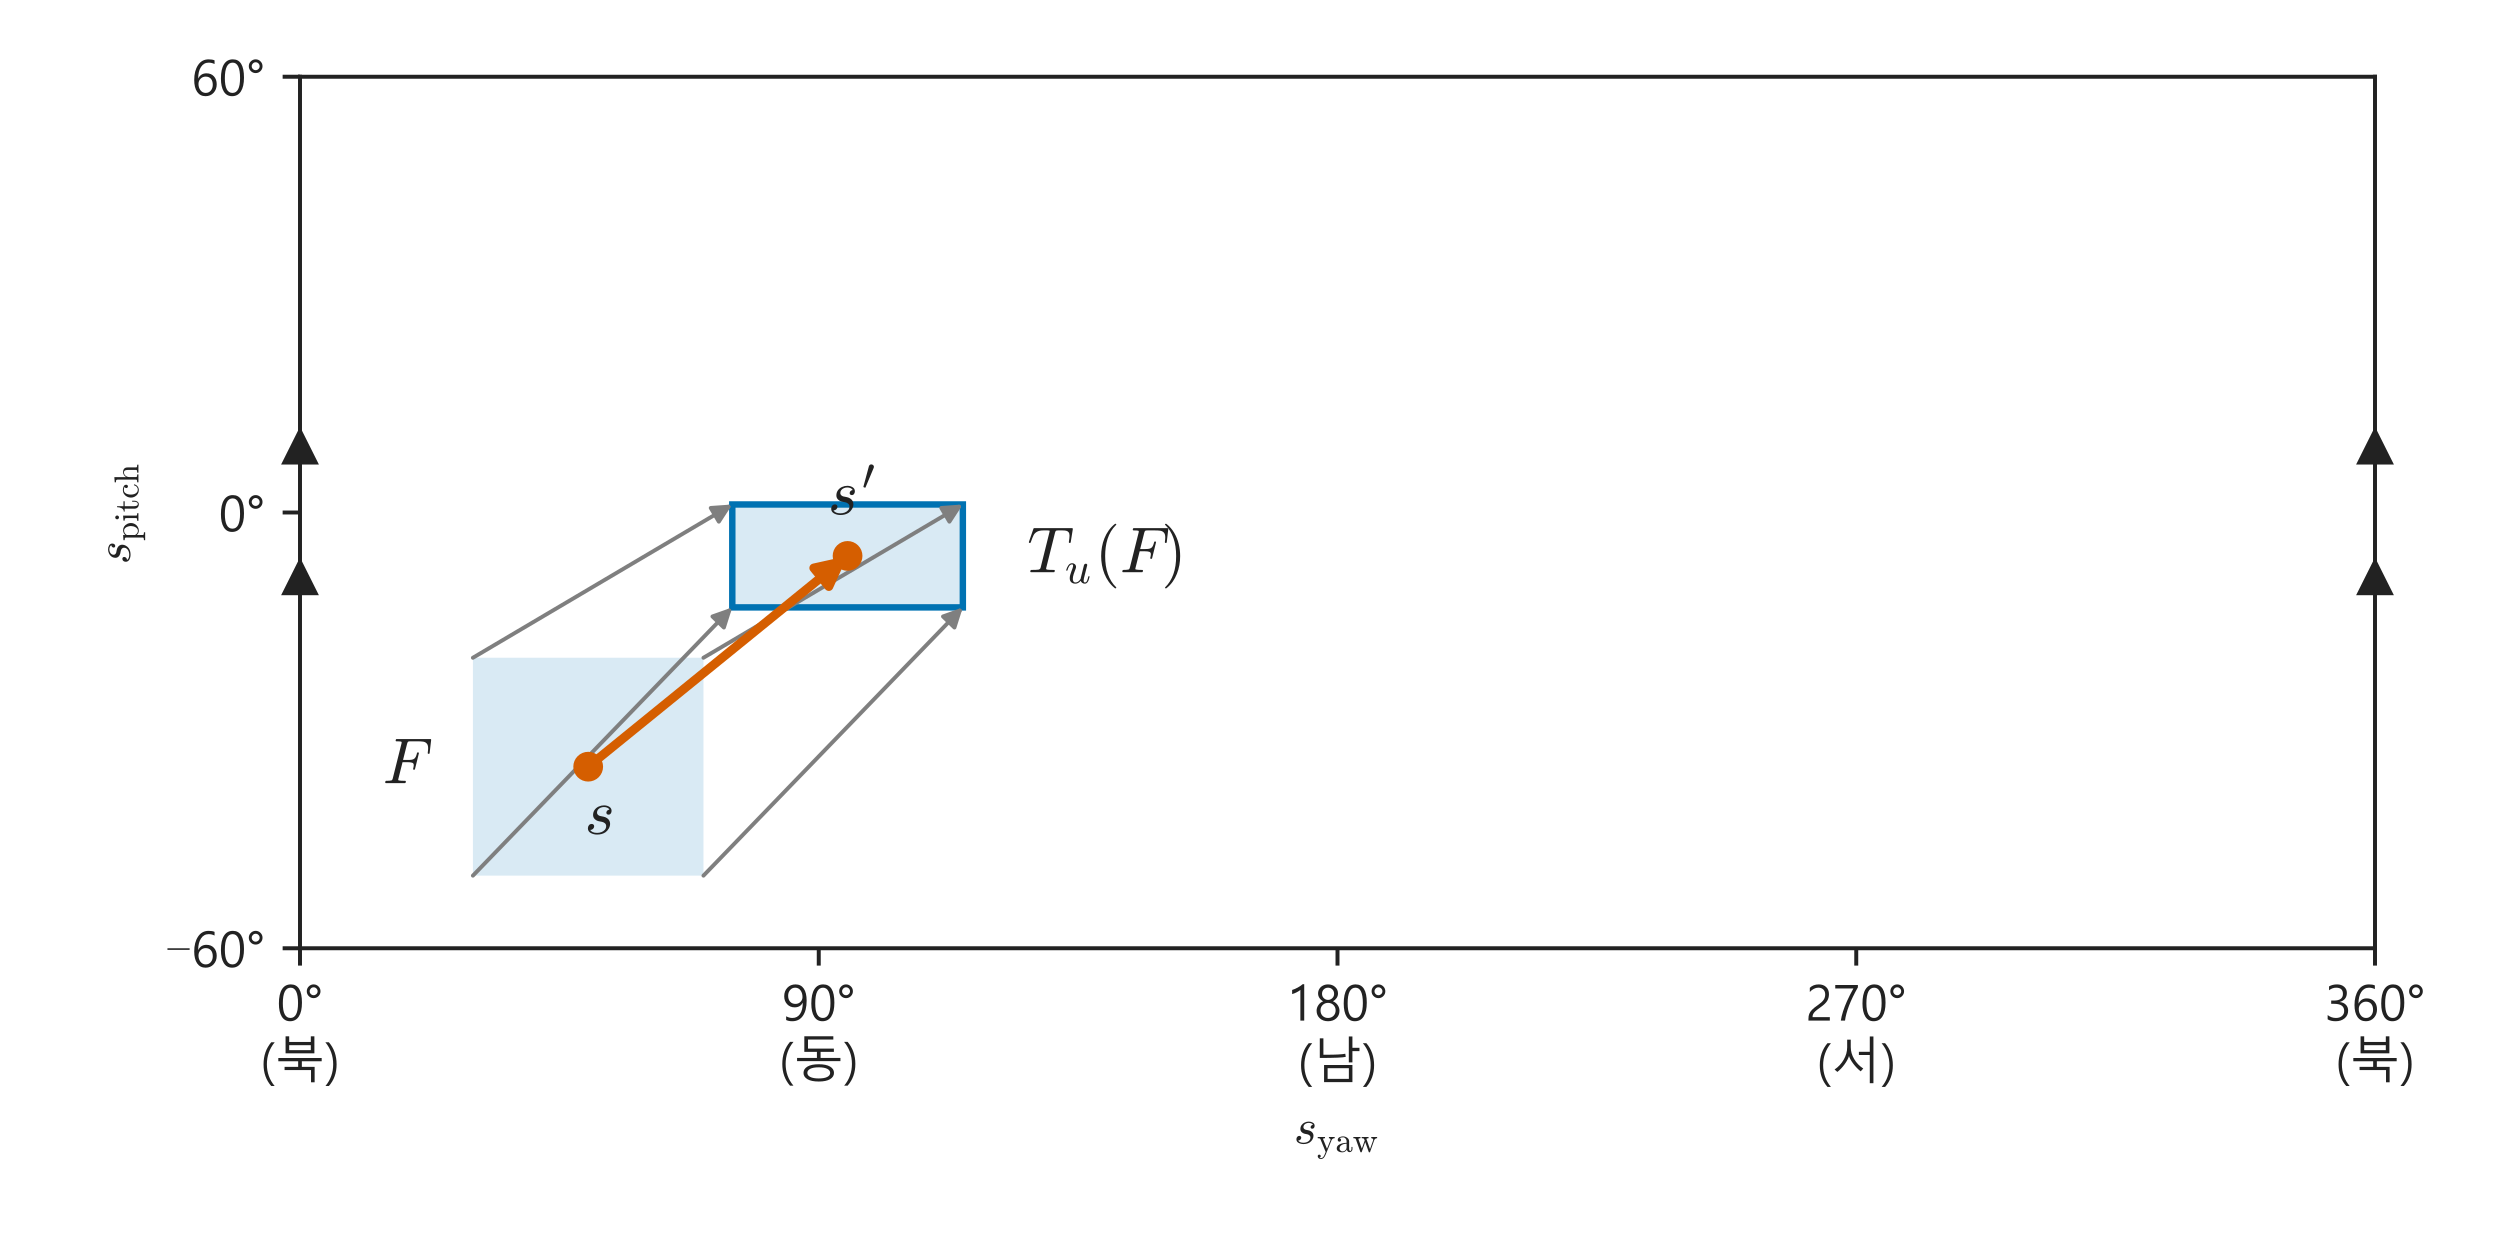
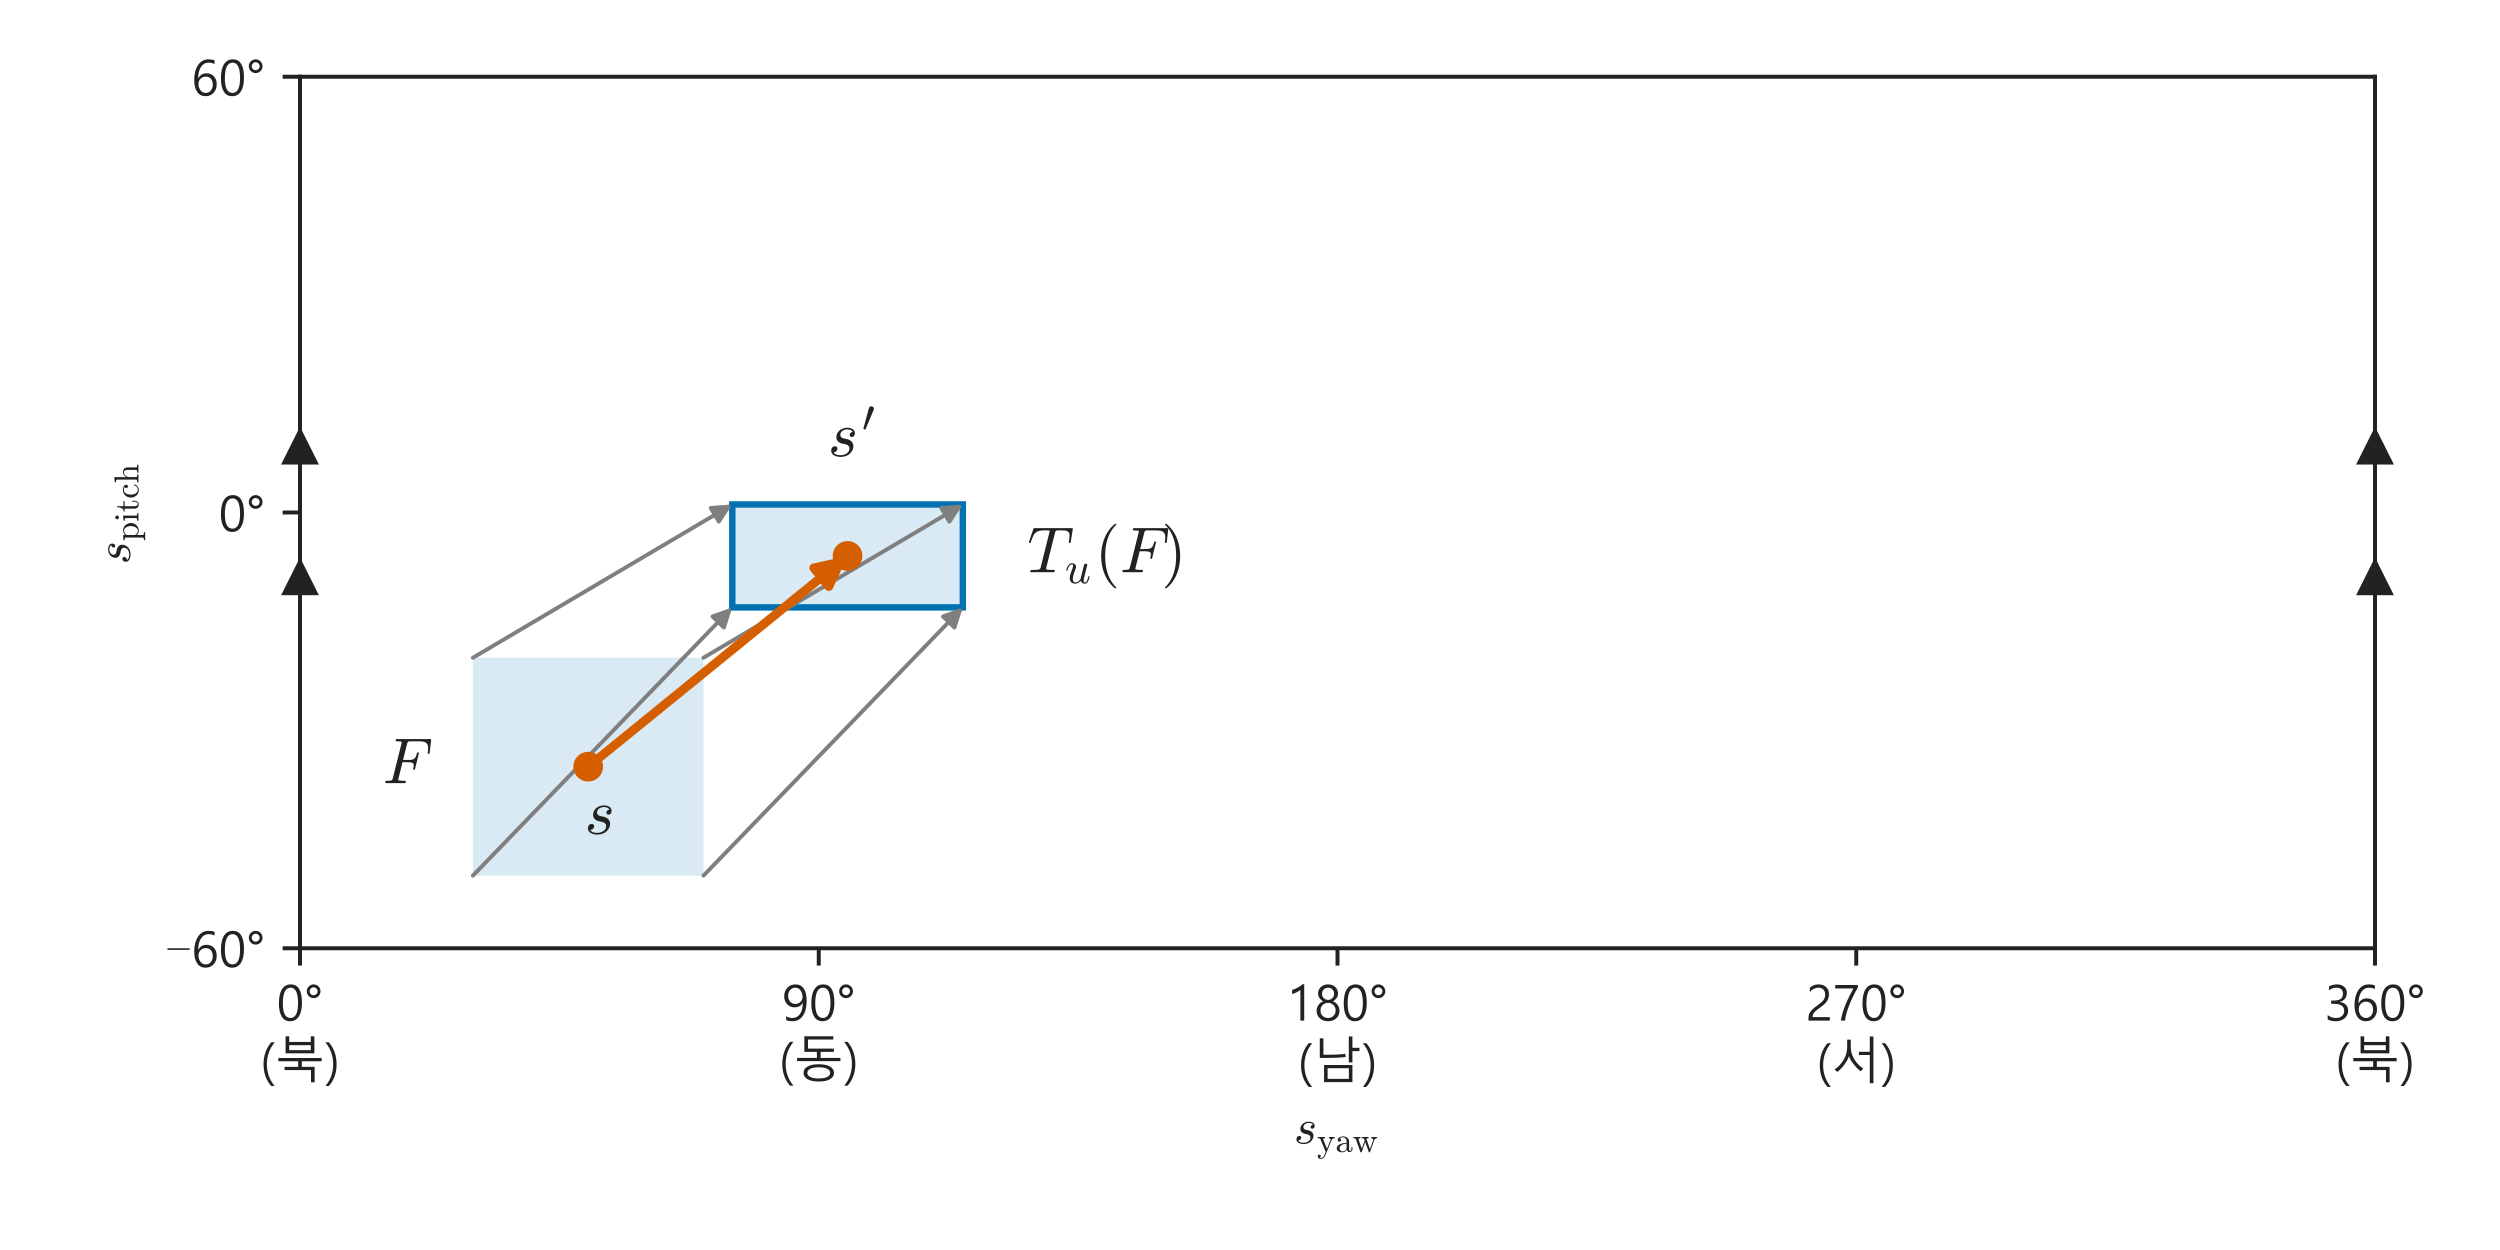
<svg xmlns="http://www.w3.org/2000/svg" xmlns:xlink="http://www.w3.org/1999/xlink" width="504pt" height="252pt" viewBox="0 0 504 252" version="1.1">
  <defs>
    <style type="text/css">*{stroke-linejoin: round; stroke-linecap: butt}</style>
  </defs>
  <g id="figure_1">
    <g id="patch_1">
      <path d="M 0 252  L 504 252  L 504 0  L 0 0  z " style="fill: #ffffff" />
    </g>
    <g id="axes_1">
      <g id="patch_2">
        <path d="M 60.48 191.167  L 478.8 191.167  L 478.8 15.473  L 60.48 15.473  z " style="fill: #ffffff" />
      </g>
      <g id="patch_3">
-         <path d="M 95.34 176.526  L 141.82 176.526  L 141.82 132.602  L 95.34 132.602  z " clip-path="url(#pfe63aaa82a)" style="fill: #0072b2; opacity: 0.15" />
+         <path d="M 95.34 176.526  L 141.82 176.526  L 141.82 132.602  L 95.34 132.602  z " clip-path="url(#p42d59c4be5)" style="fill: #0072b2; opacity: 0.15" />
      </g>
      <g id="patch_4">
-         <path d="M 147.63 122.45  L 194.11 122.45  L 194.11 101.702  L 147.63 101.702  z " clip-path="url(#pfe63aaa82a)" style="fill: #0072b2; opacity: 0.15" />
+         <path d="M 147.63 122.45  L 194.11 122.45  L 194.11 101.702  L 147.63 101.702  z " clip-path="url(#p42d59c4be5)" style="fill: #0072b2; opacity: 0.15" />
      </g>
      <g id="patch_5">
-         <path d="M 147.63 122.45  L 194.11 122.45  L 194.11 101.702  L 147.63 101.702  L 147.63 122.45  z " clip-path="url(#pfe63aaa82a)" style="fill: none; stroke: #0072b2; stroke-width: 1.3; stroke-linejoin: miter" />
+         <path d="M 147.63 122.45  L 194.11 122.45  L 194.11 101.702  L 147.63 101.702  L 147.63 122.45  z " clip-path="url(#p42d59c4be5)" style="fill: none; stroke: #0072b2; stroke-width: 1.3; stroke-linejoin: miter" />
      </g>
      <g id="matplotlib.axis_1">
        <g id="xtick_1">
          <g id="line2d_1">
            <defs>
-               <path id="ma18c508f25" d="M 0 0  L 0 3.5  " style="stroke: #222222; stroke-width: 0.8" />
+               <path id="md3320f91fa" d="M 0 0  L 0 3.5  " style="stroke: #222222; stroke-width: 0.8" />
            </defs>
            <g>
-               <use xlink:href="#ma18c508f25" x="60.48" y="191.167" style="fill: #222222; stroke: #222222; stroke-width: 0.8" />
+               <use xlink:href="#md3320f91fa" x="60.48" y="191.167" style="fill: #222222; stroke: #222222; stroke-width: 0.8" />
            </g>
          </g>
          <g id="text_1">
            <g style="fill: #222222" transform="translate(55.7925 205.7594) scale(0.1 -0.1)">
              <defs>
                <path id="MalgunGothic-30" d="M 278 2206  Q 278 3425 675 4050  Q 1072 4675 1819 4675  Q 3253 4675 3253 2319  Q 3253 1156 2854 539  Q 2456 -78 1716 -78  Q 1016 -78 647 520  Q 278 1119 278 2206  z M 784 2231  Q 784 344 1769 344  Q 2747 344 2747 2259  Q 2747 4250 1794 4250  Q 784 4250 784 2231  z " transform="scale(0.015625)" />
                <path id="MalgunGothic-b0" d="M 1234 4675  Q 1597 4675 1858 4415  Q 2119 4156 2119 3788  Q 2119 3422 1859 3162  Q 1600 2903 1234 2903  Q 872 2903 611 3161  Q 350 3419 350 3788  Q 350 4156 611 4415  Q 872 4675 1234 4675  z M 1234 3278  Q 1441 3278 1594 3428  Q 1747 3578 1747 3788  Q 1747 3997 1595 4148  Q 1444 4300 1234 4300  Q 1025 4300 875 4147  Q 725 3994 725 3788  Q 725 3578 875 3428  Q 1025 3278 1234 3278  z " transform="scale(0.015625)" />
              </defs>
              <use xlink:href="#MalgunGothic-30" />
              <use xlink:href="#MalgunGothic-b0" transform="translate(55.07812 0)" />
            </g>
            <g style="fill: #222222" transform="translate(52.43312 217.3109) scale(0.1 -0.1)">
              <defs>
                <path id="MalgunGothic-28" d="M 1438 -1044  Q 447 88 447 1753  Q 447 3431 1438 4600  L 1888 4600  Q 878 3372 878 1759  Q 878 153 1881 -1044  L 1438 -1044  z " transform="scale(0.015625)" />
                <path id="MalgunGothic-bd81" d="M 1338 3175  L 1338 5369  L 1806 5369  L 1806 4641  L 4594 4641  L 4594 5369  L 5056 5369  L 5056 3175  L 1338 3175  z M 4594 4225  L 1806 4225  L 1806 3584  L 4594 3584  L 4594 4225  z M 4622 -563  L 4622 1013  L 1209 1013  L 1209 1428  L 2963 1428  L 2963 2150  L 403 2150  L 403 2572  L 5997 2572  L 5997 2150  L 3438 2150  L 3438 1428  L 5088 1428  L 5088 -563  L 4622 -563  z " transform="scale(0.015625)" />
                <path id="MalgunGothic-29" d="M 81 -1044  Q 1081 150 1081 1759  Q 1081 3378 72 4600  L 525 4600  Q 1522 3431 1522 1753  Q 1522 88 525 -1044  L 81 -1044  z " transform="scale(0.015625)" />
              </defs>
              <use xlink:href="#MalgunGothic-28" />
              <use xlink:href="#MalgunGothic-bd81" transform="translate(30.46875 0)" />
              <use xlink:href="#MalgunGothic-29" transform="translate(130.4688 0)" />
            </g>
          </g>
        </g>
        <g id="xtick_2">
          <g id="line2d_2">
            <g>
-               <use xlink:href="#ma18c508f25" x="165.06" y="191.167" style="fill: #222222; stroke: #222222; stroke-width: 0.8" />
+               <use xlink:href="#md3320f91fa" x="165.06" y="191.167" style="fill: #222222; stroke: #222222; stroke-width: 0.8" />
            </g>
          </g>
          <g id="text_2">
            <g style="fill: #222222" transform="translate(157.6186 205.7594) scale(0.1 -0.1)">
              <defs>
                <path id="MalgunGothic-39" d="M 556 563  Q 941 344 1366 344  Q 1994 344 2347 855  Q 2700 1366 2700 2313  Q 2694 2306 2688 2313  Q 2388 1713 1653 1713  Q 1059 1713 682 2120  Q 306 2528 306 3144  Q 306 3806 711 4240  Q 1116 4675 1772 4675  Q 2466 4675 2833 4131  Q 3200 3588 3200 2578  Q 3200 1319 2717 620  Q 2234 -78 1344 -78  Q 881 -78 556 78  L 556 563  z M 813 3219  Q 813 2741 1063 2450  Q 1313 2159 1759 2159  Q 2147 2159 2406 2417  Q 2666 2675 2666 3047  Q 2666 3556 2411 3903  Q 2156 4250 1725 4250  Q 1322 4250 1067 3948  Q 813 3647 813 3219  z " transform="scale(0.015625)" />
              </defs>
              <use xlink:href="#MalgunGothic-39" />
              <use xlink:href="#MalgunGothic-30" transform="translate(55.07812 0)" />
              <use xlink:href="#MalgunGothic-b0" transform="translate(110.1562 0)" />
            </g>
            <g style="fill: #222222" transform="translate(157.0131 217.2341) scale(0.1 -0.1)">
              <defs>
                <path id="MalgunGothic-b3d9" d="M 403 2119  L 403 2534  L 2963 2534  L 2963 3316  L 1338 3316  L 1338 5325  L 5081 5325  L 5081 4909  L 1813 4909  L 1813 3731  L 5153 3731  L 5153 3316  L 3438 3316  L 3438 2534  L 5997 2534  L 5997 2119  L 403 2119  z M 3200 -513  Q 2247 -513 1740 -211  Q 1234 91 1234 603  Q 1234 1116 1742 1416  Q 2250 1716 3200 1716  Q 4150 1716 4658 1416  Q 5166 1116 5166 603  Q 5166 91 4659 -211  Q 4153 -513 3200 -513  z M 3200 1319  Q 2478 1319 2103 1126  Q 1728 934 1728 603  Q 1728 272 2104 78  Q 2481 -116 3200 -116  Q 3919 -116 4295 78  Q 4672 272 4672 603  Q 4672 934 4295 1126  Q 3919 1319 3200 1319  z " transform="scale(0.015625)" />
              </defs>
              <use xlink:href="#MalgunGothic-28" />
              <use xlink:href="#MalgunGothic-b3d9" transform="translate(30.46875 0)" />
              <use xlink:href="#MalgunGothic-29" transform="translate(130.4688 0)" />
            </g>
          </g>
        </g>
        <g id="xtick_3">
          <g id="line2d_3">
            <g>
-               <use xlink:href="#ma18c508f25" x="269.64" y="191.167" style="fill: #222222; stroke: #222222; stroke-width: 0.8" />
+               <use xlink:href="#md3320f91fa" x="269.64" y="191.167" style="fill: #222222; stroke: #222222; stroke-width: 0.8" />
            </g>
          </g>
          <g id="text_3">
            <g style="fill: #222222" transform="translate(259.4447 205.7594) scale(0.1 -0.1)">
              <defs>
                <path id="MalgunGothic-31" d="M 2231 0  L 1734 0  L 1734 3972  Q 1591 3828 1266 3661  Q 941 3494 672 3428  L 672 3959  Q 1016 4056 1409 4275  Q 1803 4494 2031 4700  L 2231 4700  L 2231 0  z " transform="scale(0.015625)" />
                <path id="MalgunGothic-38" d="M 303 1281  Q 303 1669 539 2011  Q 775 2353 1153 2494  Q 856 2647 675 2915  Q 494 3184 494 3500  Q 494 3828 659 4098  Q 825 4369 1122 4522  Q 1419 4675 1778 4675  Q 2334 4675 2700 4342  Q 3066 4009 3066 3500  Q 3066 3181 2881 2914  Q 2697 2647 2413 2494  Q 2788 2350 3022 2009  Q 3256 1669 3256 1281  Q 3256 672 2843 297  Q 2431 -78 1778 -78  Q 1131 -78 717 301  Q 303 681 303 1281  z M 809 1328  Q 809 878 1081 611  Q 1353 344 1781 344  Q 2206 344 2482 619  Q 2759 894 2759 1328  Q 2759 1731 2482 2011  Q 2206 2291 1781 2291  Q 1372 2291 1090 2020  Q 809 1750 809 1328  z M 1003 3459  Q 1003 3125 1234 2900  Q 1466 2675 1781 2675  Q 2097 2675 2330 2900  Q 2563 3125 2563 3459  Q 2563 3803 2341 4026  Q 2119 4250 1781 4250  Q 1450 4250 1226 4029  Q 1003 3809 1003 3459  z " transform="scale(0.015625)" />
              </defs>
              <use xlink:href="#MalgunGothic-31" />
              <use xlink:href="#MalgunGothic-38" transform="translate(55.07812 0)" />
              <use xlink:href="#MalgunGothic-30" transform="translate(110.1562 0)" />
              <use xlink:href="#MalgunGothic-b0" transform="translate(165.2344 0)" />
            </g>
            <g style="fill: #222222" transform="translate(261.5931 217.4928) scale(0.1 -0.1)">
              <defs>
                <path id="MalgunGothic-b0a8" d="M 5125 3578  L 5125 2119  L 4659 2119  L 4659 5466  L 5125 5466  L 5125 4000  L 6034 4000  L 6034 3578  L 5125 3578  z M 4263 2834  Q 3741 2694 916 2694  L 916 5222  L 1381 5222  L 1381 3109  L 1794 3109  Q 3553 3109 4206 3238  L 4263 2834  z M 1466 -422  L 1466 1784  L 5125 1784  L 5125 -422  L 1466 -422  z M 4666 1369  L 1925 1369  L 1925 -6  L 4666 -6  L 4666 1369  z " transform="scale(0.015625)" />
              </defs>
              <use xlink:href="#MalgunGothic-28" />
              <use xlink:href="#MalgunGothic-b0a8" transform="translate(30.46875 0)" />
              <use xlink:href="#MalgunGothic-29" transform="translate(130.4688 0)" />
            </g>
          </g>
        </g>
        <g id="xtick_4">
          <g id="line2d_4">
            <g>
-               <use xlink:href="#ma18c508f25" x="374.22" y="191.167" style="fill: #222222; stroke: #222222; stroke-width: 0.8" />
+               <use xlink:href="#md3320f91fa" x="374.22" y="191.167" style="fill: #222222; stroke: #222222; stroke-width: 0.8" />
            </g>
          </g>
          <g id="text_4">
            <g style="fill: #222222" transform="translate(364.0247 205.7594) scale(0.1 -0.1)">
              <defs>
                <path id="MalgunGothic-32" d="M 2519 3372  Q 2519 3784 2275 4018  Q 2031 4253 1628 4253  Q 1341 4253 1053 4104  Q 766 3956 534 3697  L 534 4234  Q 981 4675 1691 4675  Q 2281 4675 2642 4334  Q 3003 3994 3003 3416  Q 3003 2919 2772 2545  Q 2541 2172 1984 1775  Q 1459 1406 1254 1215  Q 1050 1025 967 854  Q 884 684 884 450  L 3116 450  L 3116 0  L 356 0  L 356 225  Q 356 603 461 870  Q 566 1138 811 1392  Q 1056 1647 1597 2022  Q 2091 2363 2305 2670  Q 2519 2978 2519 3372  z " transform="scale(0.015625)" />
                <path id="MalgunGothic-37" d="M 3213 4297  Q 2478 3006 2064 1918  Q 1650 831 1550 0  L 1009 0  Q 1084 531 1290 1176  Q 1497 1822 1815 2537  Q 2134 3253 2631 4147  L 291 4147  L 291 4600  L 3213 4600  L 3213 4297  z " transform="scale(0.015625)" />
              </defs>
              <use xlink:href="#MalgunGothic-32" />
              <use xlink:href="#MalgunGothic-37" transform="translate(55.07812 0)" />
              <use xlink:href="#MalgunGothic-30" transform="translate(110.1562 0)" />
              <use xlink:href="#MalgunGothic-b0" transform="translate(165.2344 0)" />
            </g>
            <g style="fill: #222222" transform="translate(366.1731 217.4928) scale(0.1 -0.1)">
              <defs>
                <path id="MalgunGothic-c11c" d="M 4947 -563  L 4947 3072  L 3541 3072  L 3541 3488  L 4947 3488  L 4947 5466  L 5416 5466  L 5416 -563  L 4947 -563  z M 3775 966  Q 3269 1353 2826 1939  Q 2384 2525 2266 2950  Q 2122 2463 1694 1872  Q 1266 1281 763 891  L 403 1203  Q 1147 1703 1587 2479  Q 2028 3256 2028 4063  L 2028 5050  L 2491 5050  L 2491 4084  Q 2491 3303 2927 2556  Q 3363 1809 4103 1331  L 3775 966  z " transform="scale(0.015625)" />
              </defs>
              <use xlink:href="#MalgunGothic-28" />
              <use xlink:href="#MalgunGothic-c11c" transform="translate(30.46875 0)" />
              <use xlink:href="#MalgunGothic-29" transform="translate(130.4688 0)" />
            </g>
          </g>
        </g>
        <g id="xtick_5">
          <g id="line2d_5">
            <g>
-               <use xlink:href="#ma18c508f25" x="478.8" y="191.167" style="fill: #222222; stroke: #222222; stroke-width: 0.8" />
+               <use xlink:href="#md3320f91fa" x="478.8" y="191.167" style="fill: #222222; stroke: #222222; stroke-width: 0.8" />
            </g>
          </g>
          <g id="text_5">
            <g style="fill: #222222" transform="translate(468.6047 205.7594) scale(0.1 -0.1)">
              <defs>
                <path id="MalgunGothic-33" d="M 416 719  Q 891 344 1478 344  Q 1959 344 2254 587  Q 2550 831 2550 1247  Q 2550 2169 1253 2169  L 872 2169  L 872 2591  L 1234 2591  Q 2388 2591 2388 3453  Q 2388 4250 1509 4250  Q 1022 4250 594 3916  L 594 4413  Q 1031 4675 1634 4675  Q 2184 4675 2539 4372  Q 2894 4069 2894 3581  Q 2894 2678 1972 2409  L 1972 2400  Q 2469 2356 2764 2053  Q 3059 1750 3059 1300  Q 3059 672 2604 297  Q 2150 -78 1450 -78  Q 806 -78 416 169  L 416 719  z " transform="scale(0.015625)" />
                <path id="MalgunGothic-36" d="M 2981 4069  Q 2619 4250 2228 4250  Q 1591 4250 1228 3689  Q 866 3128 869 2213  L 884 2213  Q 1203 2872 1938 2872  Q 2547 2872 2903 2478  Q 3259 2084 3259 1450  Q 3259 797 2857 359  Q 2456 -78 1825 -78  Q 1116 -78 736 478  Q 356 1034 356 2019  Q 356 3181 847 3928  Q 1338 4675 2222 4675  Q 2700 4675 2981 4544  L 2981 4069  z M 906 1506  Q 906 1022 1165 683  Q 1425 344 1844 344  Q 2247 344 2498 645  Q 2750 947 2750 1388  Q 2750 1888 2509 2167  Q 2269 2447 1838 2447  Q 1444 2447 1175 2173  Q 906 1900 906 1506  z " transform="scale(0.015625)" />
              </defs>
              <use xlink:href="#MalgunGothic-33" />
              <use xlink:href="#MalgunGothic-36" transform="translate(55.07812 0)" />
              <use xlink:href="#MalgunGothic-30" transform="translate(110.1562 0)" />
              <use xlink:href="#MalgunGothic-b0" transform="translate(165.2344 0)" />
            </g>
            <g style="fill: #222222" transform="translate(470.7531 217.3109) scale(0.1 -0.1)">
              <use xlink:href="#MalgunGothic-28" />
              <use xlink:href="#MalgunGothic-bd81" transform="translate(30.46875 0)" />
              <use xlink:href="#MalgunGothic-29" transform="translate(130.4688 0)" />
            </g>
          </g>
        </g>
        <g id="text_6">
          <g style="fill: #222222" transform="translate(260.84 230.6131) scale(0.1 -0.1)">
            <defs>
              <path id="Cmmi10-73" d="M 556 391  Q 728 97 1247 97  Q 1472 97 1675 173  Q 1878 250 2011 403  Q 2144 556 2144 775  Q 2144 941 2025 1047  Q 1906 1153 1734 1191  L 1388 1259  Q 1150 1319 997 1481  Q 844 1644 844 1875  Q 844 2159 998 2378  Q 1153 2597 1406 2712  Q 1659 2828 1931 2828  Q 2222 2828 2451 2689  Q 2681 2550 2681 2278  Q 2681 2131 2598 2018  Q 2516 1906 2369 1906  Q 2284 1906 2223 1961  Q 2163 2016 2163 2100  Q 2163 2175 2205 2245  Q 2247 2316 2317 2358  Q 2388 2400 2463 2400  Q 2406 2538 2251 2600  Q 2097 2663 1919 2663  Q 1756 2663 1593 2597  Q 1431 2531 1332 2404  Q 1234 2278 1234 2106  Q 1234 1991 1315 1903  Q 1397 1816 1516 1778  L 1888 1703  Q 2066 1666 2214 1570  Q 2363 1475 2448 1329  Q 2534 1184 2534 997  Q 2534 759 2401 528  Q 2269 297 2075 159  Q 1734 -72 1241 -72  Q 900 -72 615 84  Q 331 241 331 550  Q 331 725 432 854  Q 534 984 709 984  Q 813 984 883 921  Q 953 859 953 756  Q 953 609 843 500  Q 734 391 588 391  L 556 391  z " transform="scale(0.015625)" />
              <path id="Cmr10-79" d="M 441 -1050  Q 563 -1147 709 -1147  Q 1113 -1147 1369 -538  L 1588 0  L 628 2350  Q 569 2469 447 2501  Q 325 2534 122 2534  L 122 2759  L 1466 2759  L 1466 2534  Q 1113 2534 1113 2381  Q 1113 2356 1119 2344  L 1831 594  L 2472 2169  Q 2491 2219 2491 2278  Q 2491 2356 2448 2414  Q 2406 2472 2339 2503  Q 2272 2534 2188 2534  L 2188 2759  L 3250 2759  L 3250 2534  Q 3053 2534 2904 2443  Q 2756 2353 2675 2175  L 1569 -538  Q 1481 -744 1364 -917  Q 1247 -1091 1078 -1202  Q 909 -1313 709 -1313  Q 475 -1313 298 -1158  Q 122 -1003 122 -775  Q 122 -656 203 -575  Q 284 -494 403 -494  Q 484 -494 548 -530  Q 613 -566 648 -628  Q 684 -691 684 -775  Q 684 -878 615 -959  Q 547 -1041 441 -1050  z " transform="scale(0.015625)" />
              <path id="Cmr10-61" d="M 256 628  Q 256 1009 556 1248  Q 856 1488 1276 1586  Q 1697 1684 2075 1684  L 2075 1947  Q 2075 2131 1994 2304  Q 1913 2478 1759 2589  Q 1606 2700 1422 2700  Q 997 2700 775 2509  Q 897 2509 976 2417  Q 1056 2325 1056 2203  Q 1056 2075 965 1984  Q 875 1894 750 1894  Q 622 1894 531 1984  Q 441 2075 441 2203  Q 441 2541 747 2705  Q 1053 2869 1422 2869  Q 1681 2869 1943 2758  Q 2206 2647 2373 2440  Q 2541 2234 2541 1959  L 2541 519  Q 2541 394 2594 289  Q 2647 184 2759 184  Q 2866 184 2917 290  Q 2969 397 2969 519  L 2969 928  L 3156 928  L 3156 519  Q 3156 375 3081 245  Q 3006 116 2879 39  Q 2753 -38 2606 -38  Q 2419 -38 2283 107  Q 2147 253 2131 453  Q 2013 213 1781 70  Q 1550 -72 1288 -72  Q 1044 -72 808 0  Q 572 72 414 226  Q 256 381 256 628  z M 775 628  Q 775 403 940 250  Q 1106 97 1331 97  Q 1538 97 1706 200  Q 1875 303 1975 481  Q 2075 659 2075 856  L 2075 1522  Q 1784 1522 1479 1426  Q 1175 1331 975 1128  Q 775 925 775 628  z " transform="scale(0.015625)" />
              <path id="Cmr10-77" d="M 1416 0  L 588 2328  Q 531 2469 425 2501  Q 319 2534 116 2534  L 116 2759  L 1434 2759  L 1434 2534  Q 1056 2534 1056 2375  Q 1059 2366 1061 2356  Q 1063 2347 1063 2328  L 1678 603  L 2209 2106  L 2125 2328  Q 2075 2469 1965 2501  Q 1856 2534 1656 2534  L 1656 2759  L 2919 2759  L 2919 2534  Q 2541 2534 2541 2375  Q 2541 2350 2547 2328  L 3188 525  L 3769 2156  Q 3781 2206 3781 2247  Q 3781 2381 3667 2457  Q 3553 2534 3413 2534  L 3413 2759  L 4500 2759  L 4500 2534  Q 4306 2534 4167 2432  Q 4028 2331 3963 2156  L 3200 0  Q 3178 -72 3103 -72  L 3053 -72  Q 2978 -72 2956 0  L 2309 1825  L 1663 0  Q 1631 -72 1563 -72  L 1516 -72  Q 1438 -72 1416 0  z " transform="scale(0.015625)" />
            </defs>
            <use xlink:href="#Cmmi10-73" transform="translate(0 0.8125)" />
            <use xlink:href="#Cmr10-79" transform="translate(46.77734 -16.19375) scale(0.7)" />
            <use xlink:href="#Cmr10-61" transform="translate(83.65723 -16.19375) scale(0.7)" />
            <use xlink:href="#Cmr10-77" transform="translate(118.6572 -16.19375) scale(0.7)" />
          </g>
        </g>
      </g>
      <g id="matplotlib.axis_2">
        <g id="ytick_1">
          <g id="line2d_6">
            <defs>
-               <path id="mb4df0ebd27" d="M 0 0  L -3.5 0  " style="stroke: #222222; stroke-width: 0.8" />
+               <path id="m1c9c9eac33" d="M 0 0  L -3.5 0  " style="stroke: #222222; stroke-width: 0.8" />
            </defs>
            <g>
-               <use xlink:href="#mb4df0ebd27" x="60.48" y="191.167" style="fill: #222222; stroke: #222222; stroke-width: 0.8" />
+               <use xlink:href="#m1c9c9eac33" x="60.48" y="191.167" style="fill: #222222; stroke: #222222; stroke-width: 0.8" />
            </g>
          </g>
          <g id="text_7">
            <g style="fill: #222222" transform="translate(33.38781 194.9633) scale(0.1 -0.1)">
              <defs>
                <path id="NotoSansKR-Thin-2212" d="M 237 2221  L 237 2426  L 3098 2426  L 3098 2221  L 237 2221  z " transform="scale(0.015625)" />
              </defs>
              <use xlink:href="#NotoSansKR-Thin-2212" />
              <use xlink:href="#MalgunGothic-36" transform="translate(52.09999 0)" />
              <use xlink:href="#MalgunGothic-30" transform="translate(107.1781 0)" />
              <use xlink:href="#MalgunGothic-b0" transform="translate(162.2562 0)" />
            </g>
          </g>
        </g>
        <g id="ytick_2">
          <g id="line2d_7">
            <g>
-               <use xlink:href="#mb4df0ebd27" x="60.48" y="103.32" style="fill: #222222; stroke: #222222; stroke-width: 0.8" />
+               <use xlink:href="#m1c9c9eac33" x="60.48" y="103.32" style="fill: #222222; stroke: #222222; stroke-width: 0.8" />
            </g>
          </g>
          <g id="text_8">
            <g style="fill: #222222" transform="translate(44.105 107.1161) scale(0.1 -0.1)">
              <use xlink:href="#MalgunGothic-30" />
              <use xlink:href="#MalgunGothic-b0" transform="translate(55.07812 0)" />
            </g>
          </g>
        </g>
        <g id="ytick_3">
          <g id="line2d_8">
            <g>
-               <use xlink:href="#mb4df0ebd27" x="60.48" y="15.473" style="fill: #222222; stroke: #222222; stroke-width: 0.8" />
+               <use xlink:href="#m1c9c9eac33" x="60.48" y="15.473" style="fill: #222222; stroke: #222222; stroke-width: 0.8" />
            </g>
          </g>
          <g id="text_9">
            <g style="fill: #222222" transform="translate(38.59719 19.26889) scale(0.1 -0.1)">
              <use xlink:href="#MalgunGothic-36" />
              <use xlink:href="#MalgunGothic-30" transform="translate(55.07812 0)" />
              <use xlink:href="#MalgunGothic-b0" transform="translate(110.1562 0)" />
            </g>
          </g>
        </g>
        <g id="text_10">
          <g style="fill: #222222" transform="translate(26.28781 113.77) rotate(-90) scale(0.1 -0.1)">
            <defs>
              <path id="Cmr10-70" d="M 166 -1241  L 166 -1019  Q 384 -1019 525 -981  Q 666 -944 666 -813  L 666 2272  Q 666 2447 541 2490  Q 416 2534 166 2534  L 166 2759  L 1113 2828  L 1113 2431  Q 1288 2625 1520 2726  Q 1753 2828 2016 2828  Q 2394 2828 2697 2623  Q 3000 2419 3170 2086  Q 3341 1753 3341 1381  Q 3341 994 3152 659  Q 2963 325 2636 126  Q 2309 -72 1919 -72  Q 1453 -72 1131 306  L 1131 -813  Q 1131 -944 1273 -981  Q 1416 -1019 1631 -1019  L 1631 -1241  L 166 -1241  z M 1131 622  Q 1244 394 1444 245  Q 1644 97 1881 97  Q 2103 97 2273 215  Q 2444 334 2559 534  Q 2675 734 2729 954  Q 2784 1175 2784 1381  Q 2784 1638 2692 1936  Q 2600 2234 2411 2439  Q 2222 2644 1953 2644  Q 1694 2644 1476 2511  Q 1259 2378 1131 2150  L 1131 622  z " transform="scale(0.015625)" />
              <path id="Cmr10-69" d="M 197 0  L 197 225  Q 416 225 556 259  Q 697 294 697 428  L 697 2175  Q 697 2422 601 2478  Q 506 2534 225 2534  L 225 2759  L 1147 2828  L 1147 428  Q 1147 294 1269 259  Q 1391 225 1594 225  L 1594 0  L 197 0  z M 469 3928  Q 469 4069 575 4175  Q 681 4281 819 4281  Q 909 4281 993 4234  Q 1078 4188 1125 4103  Q 1172 4019 1172 3928  Q 1172 3791 1065 3684  Q 959 3578 819 3578  Q 681 3578 575 3684  Q 469 3791 469 3928  z " transform="scale(0.015625)" />
              <path id="Cmr10-74" d="M 653 769  L 653 2534  L 122 2534  L 122 2700  Q 541 2700 737 3090  Q 934 3481 934 3938  L 1119 3938  L 1119 2759  L 2022 2759  L 2022 2534  L 1119 2534  L 1119 781  Q 1119 516 1208 316  Q 1297 116 1528 116  Q 1747 116 1844 327  Q 1941 538 1941 781  L 1941 1159  L 2125 1159  L 2125 769  Q 2125 569 2051 373  Q 1978 178 1834 53  Q 1691 -72 1484 -72  Q 1100 -72 876 158  Q 653 388 653 769  z " transform="scale(0.015625)" />
              <path id="Cmr10-63" d="M 1594 -72  Q 1206 -72 890 129  Q 575 331 394 667  Q 213 1003 213 1381  Q 213 1759 392 2106  Q 572 2453 889 2661  Q 1206 2869 1594 2869  Q 1969 2869 2276 2722  Q 2584 2575 2584 2241  Q 2584 2116 2495 2023  Q 2406 1931 2278 1931  Q 2150 1931 2061 2023  Q 1972 2116 1972 2241  Q 1972 2353 2044 2436  Q 2116 2519 2222 2541  Q 2000 2681 1600 2681  Q 1294 2681 1106 2478  Q 919 2275 844 1975  Q 769 1675 769 1381  Q 769 1072 861 783  Q 953 494 1158 305  Q 1363 116 1672 116  Q 1975 116 2187 302  Q 2400 488 2478 788  Q 2478 825 2528 825  L 2606 825  Q 2625 825 2640 808  Q 2656 791 2656 769  L 2656 750  Q 2559 372 2271 150  Q 1984 -72 1594 -72  z " transform="scale(0.015625)" />
              <path id="Cmr10-68" d="M 191 0  L 191 225  Q 409 225 550 259  Q 691 294 691 428  L 691 3788  Q 691 3959 639 4036  Q 588 4113 491 4130  Q 394 4147 191 4147  L 191 4372  L 1141 4441  L 1141 2241  Q 1275 2506 1515 2667  Q 1756 2828 2047 2828  Q 2491 2828 2714 2615  Q 2938 2403 2938 1966  L 2938 428  Q 2938 294 3078 259  Q 3219 225 3438 225  L 3438 0  L 1972 0  L 1972 225  Q 2191 225 2331 259  Q 2472 294 2472 428  L 2472 1947  Q 2472 2259 2381 2461  Q 2291 2663 2009 2663  Q 1638 2663 1398 2366  Q 1159 2069 1159 1691  L 1159 428  Q 1159 294 1300 259  Q 1441 225 1656 225  L 1656 0  L 191 0  z " transform="scale(0.015625)" />
            </defs>
            <use xlink:href="#Cmmi10-73" transform="translate(0 0.8125)" />
            <use xlink:href="#Cmr10-70" transform="translate(46.77734 -16.19375) scale(0.7)" />
            <use xlink:href="#Cmr10-69" transform="translate(85.63965 -16.19375) scale(0.7)" />
            <use xlink:href="#Cmr10-74" transform="translate(105.0195 -16.19375) scale(0.7)" />
            <use xlink:href="#Cmr10-63" transform="translate(132.1924 -16.19375) scale(0.7)" />
            <use xlink:href="#Cmr10-68" transform="translate(163.2617 -16.19375) scale(0.7)" />
          </g>
        </g>
      </g>
      <g id="patch_6">
        <path d="M 60.48 191.167  L 60.48 15.473  " style="fill: none; stroke: #222222; stroke-width: 0.8; stroke-linejoin: miter; stroke-linecap: square" />
      </g>
      <g id="patch_7">
        <path d="M 478.8 191.167  L 478.8 15.473  " style="fill: none; stroke: #222222; stroke-width: 0.8; stroke-linejoin: miter; stroke-linecap: square" />
      </g>
      <g id="patch_8">
        <path d="M 60.48 191.167  L 478.8 191.167  " style="fill: none; stroke: #222222; stroke-width: 0.8; stroke-linejoin: miter; stroke-linecap: square" />
      </g>
      <g id="patch_9">
        <path d="M 60.48 15.473  L 478.8 15.473  " style="fill: none; stroke: #222222; stroke-width: 0.8; stroke-linejoin: miter; stroke-linecap: square" />
      </g>
      <g id="patch_10">
-         <path d="M 95.34 176.526  Q 121.485 149.488 147.008 123.093  " clip-path="url(#pfe63aaa82a)" style="fill: none; stroke: #7f7f7f; stroke-width: 0.8; stroke-linecap: round" />
-         <path d="M 143.634 124.281  L 147.008 123.093  L 145.934 126.505  z " clip-path="url(#pfe63aaa82a)" style="fill: #7f7f7f; stroke: #7f7f7f; stroke-width: 0.8; stroke-linecap: round" />
+         <path d="M 95.34 176.526  Q 121.485 149.488 147.008 123.093  " clip-path="url(#p42d59c4be5)" style="fill: none; stroke: #7f7f7f; stroke-width: 0.8; stroke-linecap: round" />
+         <path d="M 143.634 124.281  L 147.008 123.093  L 145.934 126.505  z " clip-path="url(#p42d59c4be5)" style="fill: #7f7f7f; stroke: #7f7f7f; stroke-width: 0.8; stroke-linecap: round" />
      </g>
      <g id="patch_11">
-         <path d="M 141.82 176.526  Q 167.965 149.488 193.488 123.093  " clip-path="url(#pfe63aaa82a)" style="fill: none; stroke: #7f7f7f; stroke-width: 0.8; stroke-linecap: round" />
-         <path d="M 190.114 124.281  L 193.488 123.093  L 192.414 126.505  z " clip-path="url(#pfe63aaa82a)" style="fill: #7f7f7f; stroke: #7f7f7f; stroke-width: 0.8; stroke-linecap: round" />
+         <path d="M 141.82 176.526  Q 167.965 149.488 193.488 123.093  " clip-path="url(#p42d59c4be5)" style="fill: none; stroke: #7f7f7f; stroke-width: 0.8; stroke-linecap: round" />
+         <path d="M 190.114 124.281  L 193.488 123.093  L 192.414 126.505  z " clip-path="url(#p42d59c4be5)" style="fill: #7f7f7f; stroke: #7f7f7f; stroke-width: 0.8; stroke-linecap: round" />
      </g>
      <g id="patch_12">
-         <path d="M 95.34 132.602  Q 121.485 117.152 146.86 102.157  " clip-path="url(#pfe63aaa82a)" style="fill: none; stroke: #7f7f7f; stroke-width: 0.8; stroke-linecap: round" />
-         <path d="M 143.291 102.407  L 146.86 102.157  L 144.919 105.162  z " clip-path="url(#pfe63aaa82a)" style="fill: #7f7f7f; stroke: #7f7f7f; stroke-width: 0.8; stroke-linecap: round" />
+         <path d="M 95.34 132.602  Q 121.485 117.152 146.86 102.157  " clip-path="url(#p42d59c4be5)" style="fill: none; stroke: #7f7f7f; stroke-width: 0.8; stroke-linecap: round" />
+         <path d="M 143.291 102.407  L 146.86 102.157  L 144.919 105.162  z " clip-path="url(#p42d59c4be5)" style="fill: #7f7f7f; stroke: #7f7f7f; stroke-width: 0.8; stroke-linecap: round" />
      </g>
      <g id="patch_13">
-         <path d="M 141.82 132.602  Q 167.965 117.152 193.34 102.157  " clip-path="url(#pfe63aaa82a)" style="fill: none; stroke: #7f7f7f; stroke-width: 0.8; stroke-linecap: round" />
-         <path d="M 189.771 102.407  L 193.34 102.157  L 191.399 105.162  z " clip-path="url(#pfe63aaa82a)" style="fill: #7f7f7f; stroke: #7f7f7f; stroke-width: 0.8; stroke-linecap: round" />
+         <path d="M 141.82 132.602  Q 167.965 117.152 193.34 102.157  " clip-path="url(#p42d59c4be5)" style="fill: none; stroke: #7f7f7f; stroke-width: 0.8; stroke-linecap: round" />
+         <path d="M 189.771 102.407  L 193.34 102.157  L 191.399 105.162  z " clip-path="url(#p42d59c4be5)" style="fill: #7f7f7f; stroke: #7f7f7f; stroke-width: 0.8; stroke-linecap: round" />
      </g>
      <g id="text_11">
        <g style="fill: #222222" transform="translate(117.849 168.2113) scale(0.13 -0.13)">
          <use xlink:href="#Cmmi10-73" transform="translate(0 0.8125)" />
        </g>
      </g>
      <g id="text_12">
-         <g style="fill: #222222" transform="translate(166.897 103.761) scale(0.13 -0.13)">
+         <g style="fill: #222222" transform="translate(166.897 92.04803) scale(0.13 -0.13)">
          <defs>
            <path id="Cmsy10-30" d="M 225 347  Q 184 359 184 409  L 966 3316  Q 1003 3434 1093 3506  Q 1184 3578 1300 3578  Q 1450 3578 1564 3479  Q 1678 3381 1678 3231  Q 1678 3166 1644 3084  L 488 319  Q 466 275 428 275  Q 394 275 320 306  Q 247 338 225 347  z " transform="scale(0.015625)" />
          </defs>
          <use xlink:href="#Cmmi10-73" transform="translate(0 0.601562)" />
          <use xlink:href="#Cmsy10-30" transform="translate(53.08062 38.86563) scale(0.7)" />
        </g>
      </g>
      <g id="text_13">
        <g style="fill: #222222" transform="translate(77.171 157.9625) scale(0.13 -0.13)">
          <defs>
            <path id="Cmmi10-46" d="M 300 0  Q 238 0 238 84  Q 241 100 250 139  Q 259 178 276 201  Q 294 225 319 225  Q 709 225 863 269  Q 947 297 984 441  L 1863 3956  Q 1875 4019 1875 4044  Q 1875 4113 1797 4122  Q 1678 4147 1338 4147  Q 1275 4147 1275 4231  Q 1278 4247 1287 4286  Q 1297 4325 1314 4348  Q 1331 4372 1356 4372  L 4738 4372  Q 4800 4372 4800 4288  L 4647 2963  Q 4647 2944 4625 2925  Q 4603 2906 4581 2906  L 4525 2906  Q 4459 2906 4459 2988  Q 4500 3278 4500 3463  Q 4500 3781 4362 3931  Q 4225 4081 4015 4114  Q 3806 4147 3438 4147  L 2753 4147  Q 2578 4147 2522 4117  Q 2466 4088 2419 3928  L 2009 2297  L 2491 2297  Q 2728 2297 2875 2322  Q 3022 2347 3119 2419  Q 3216 2491 3280 2627  Q 3344 2763 3397 2988  Q 3416 3047 3463 3047  L 3519 3047  Q 3584 3047 3584 2963  L 3194 1381  Q 3166 1325 3128 1325  L 3072 1325  Q 3009 1325 3009 1409  Q 3025 1475 3034 1519  Q 3044 1563 3058 1645  Q 3072 1728 3072 1791  Q 3072 1975 2909 2025  Q 2747 2075 2484 2075  L 1959 2075  L 1544 416  Q 1528 353 1528 353  Q 1528 278 1575 269  Q 1741 225 2228 225  Q 2291 225 2291 141  Q 2269 50 2256 25  Q 2244 0 2181 0  L 300 0  z " transform="scale(0.015625)" />
          </defs>
          <use xlink:href="#Cmmi10-46" transform="translate(0 0.6875)" />
        </g>
      </g>
      <g id="text_14">
        <g style="fill: #222222" transform="translate(207.105 115.3547) scale(0.13 -0.13)">
          <defs>
            <path id="Cmmi10-54" d="M 294 84  Q 297 100 308 140  Q 319 181 336 203  Q 353 225 384 225  Q 934 225 1113 256  Q 1284 300 1319 441  L 2194 3956  Q 2222 4034 2222 4097  Q 2222 4147 1997 4147  L 1625 4147  Q 1197 4147 964 4015  Q 731 3884 622 3668  Q 513 3453 341 2963  Q 319 2906 275 2906  L 219 2906  Q 153 2906 153 2988  L 609 4313  Q 622 4372 672 4372  L 4453 4372  Q 4519 4372 4519 4288  L 4306 2963  Q 4306 2944 4284 2925  Q 4263 2906 4244 2906  L 4184 2906  Q 4122 2906 4122 2988  Q 4191 3441 4191 3628  Q 4191 3853 4097 3968  Q 4003 4084 3853 4115  Q 3703 4147 3463 4147  L 3084 4147  Q 2913 4147 2853 4115  Q 2794 4084 2753 3928  L 1875 416  Q 1872 403 1870 390  Q 1869 378 1863 359  Q 1863 278 1959 256  Q 2125 225 2669 225  Q 2731 225 2731 141  Q 2709 50 2696 25  Q 2684 0 2625 0  L 359 0  Q 294 0 294 84  z " transform="scale(0.015625)" />
            <path id="Cmmi10-75" d="M 678 697  Q 678 906 734 1126  Q 791 1347 892 1617  Q 994 1888 1069 2088  Q 1153 2322 1153 2472  Q 1153 2663 1013 2663  Q 759 2663 595 2402  Q 431 2141 353 1819  Q 341 1778 300 1778  L 225 1778  Q 172 1778 172 1838  L 172 1856  Q 275 2238 487 2533  Q 700 2828 1025 2828  Q 1253 2828 1411 2678  Q 1569 2528 1569 2297  Q 1569 2178 1516 2047  Q 1488 1969 1388 1706  Q 1288 1444 1234 1272  Q 1181 1100 1147 934  Q 1113 769 1113 603  Q 1113 391 1203 244  Q 1294 97 1497 97  Q 1906 97 2216 603  Q 2222 628 2226 651  Q 2231 675 2234 697  L 2694 2553  Q 2716 2638 2794 2698  Q 2872 2759 2963 2759  Q 3041 2759 3098 2709  Q 3156 2659 3156 2578  Q 3156 2541 3150 2528  L 2688 684  Q 2644 494 2644 372  Q 2644 97 2828 97  Q 3034 97 3136 351  Q 3238 606 3309 941  Q 3322 978 3359 978  L 3438 978  Q 3463 978 3478 956  Q 3494 934 3494 916  Q 3425 641 3361 444  Q 3297 247 3159 87  Q 3022 -72 2816 -72  Q 2613 -72 2452 39  Q 2291 150 2234 341  Q 2088 153 1894 40  Q 1700 -72 1484 -72  Q 1116 -72 897 129  Q 678 331 678 697  z " transform="scale(0.015625)" />
            <path id="Cmr10-28" d="M 1984 -1588  Q 1628 -1306 1370 -942  Q 1113 -578 948 -165  Q 784 247 703 697  Q 622 1147 622 1600  Q 622 2059 703 2509  Q 784 2959 951 3375  Q 1119 3791 1378 4153  Q 1638 4516 1984 4788  Q 1984 4800 2016 4800  L 2075 4800  Q 2094 4800 2109 4783  Q 2125 4766 2125 4744  Q 2125 4716 2113 4703  Q 1800 4397 1592 4047  Q 1384 3697 1257 3301  Q 1131 2906 1075 2482  Q 1019 2059 1019 1600  Q 1019 -434 2106 -1491  Q 2125 -1509 2125 -1544  Q 2125 -1559 2108 -1579  Q 2091 -1600 2075 -1600  L 2016 -1600  Q 1984 -1600 1984 -1588  z " transform="scale(0.015625)" />
            <path id="Cmr10-29" d="M 416 -1600  Q 359 -1600 359 -1544  Q 359 -1516 372 -1503  Q 1466 -434 1466 1600  Q 1466 3634 384 4691  Q 359 4706 359 4744  Q 359 4766 376 4783  Q 394 4800 416 4800  L 475 4800  Q 494 4800 506 4788  Q 966 4425 1272 3906  Q 1578 3388 1720 2800  Q 1863 2213 1863 1600  Q 1863 1147 1786 708  Q 1709 269 1542 -157  Q 1375 -584 1119 -945  Q 863 -1306 506 -1588  Q 494 -1600 475 -1600  L 416 -1600  z " transform="scale(0.015625)" />
          </defs>
          <use xlink:href="#Cmmi10-54" />
          <use xlink:href="#Cmmi10-75" transform="translate(58.39844 -17.00625) scale(0.7)" />
          <use xlink:href="#Cmr10-28" transform="translate(104.8002 0)" />
          <use xlink:href="#Cmmi10-46" transform="translate(143.6186 0)" />
          <use xlink:href="#Cmr10-29" transform="translate(207.9252 0)" />
        </g>
      </g>
      <g id="patch_14">
-         <path d="M 118.58 154.564  Q 144.725 133.32 169.308 113.345  " clip-path="url(#pfe63aaa82a)" style="fill: none; stroke: #d55e00; stroke-width: 1.8; stroke-linecap: round" />
-         <path d="M 164.069 114.509  L 169.308 113.345  L 167.096 118.234  z " clip-path="url(#pfe63aaa82a)" style="fill: #d55e00; stroke: #d55e00; stroke-width: 1.8; stroke-linecap: round" />
+         <path d="M 118.58 154.564  Q 144.725 133.32 169.308 113.345  " clip-path="url(#p42d59c4be5)" style="fill: none; stroke: #d55e00; stroke-width: 1.8; stroke-linecap: round" />
+         <path d="M 164.069 114.509  L 169.308 113.345  L 167.096 118.234  z " clip-path="url(#p42d59c4be5)" style="fill: #d55e00; stroke: #d55e00; stroke-width: 1.8; stroke-linecap: round" />
      </g>
      <g id="line2d_9">
        <defs>
-           <path id="mf7a1c20b4d" d="M 0 -3  L -3 3  L 3 3  z " style="stroke: #222222; stroke-linejoin: miter" />
+           <path id="m099ac94eca" d="M 0 -3  L -3 3  L 3 3  z " style="stroke: #222222; stroke-linejoin: miter" />
        </defs>
        <g>
-           <use xlink:href="#mf7a1c20b4d" x="60.48" y="116.497" style="fill: #222222; stroke: #222222; stroke-linejoin: miter" />
-           <use xlink:href="#mf7a1c20b4d" x="60.48" y="90.143" style="fill: #222222; stroke: #222222; stroke-linejoin: miter" />
+           <use xlink:href="#m099ac94eca" x="60.48" y="116.497" style="fill: #222222; stroke: #222222; stroke-linejoin: miter" />
+           <use xlink:href="#m099ac94eca" x="60.48" y="90.143" style="fill: #222222; stroke: #222222; stroke-linejoin: miter" />
        </g>
      </g>
      <g id="line2d_10">
        <g>
-           <use xlink:href="#mf7a1c20b4d" x="478.8" y="116.497" style="fill: #222222; stroke: #222222; stroke-linejoin: miter" />
-           <use xlink:href="#mf7a1c20b4d" x="478.8" y="90.143" style="fill: #222222; stroke: #222222; stroke-linejoin: miter" />
+           <use xlink:href="#m099ac94eca" x="478.8" y="116.497" style="fill: #222222; stroke: #222222; stroke-linejoin: miter" />
+           <use xlink:href="#m099ac94eca" x="478.8" y="90.143" style="fill: #222222; stroke: #222222; stroke-linejoin: miter" />
        </g>
      </g>
      <g id="line2d_11">
        <defs>
-           <path id="m93fe244973" d="M 0 2.5  C 0.663 2.5 1.299 2.237 1.768 1.768  C 2.237 1.299 2.5 0.663 2.5 0  C 2.5 -0.663 2.237 -1.299 1.768 -1.768  C 1.299 -2.237 0.663 -2.5 0 -2.5  C -0.663 -2.5 -1.299 -2.237 -1.768 -1.768  C -2.237 -1.299 -2.5 -0.663 -2.5 0  C -2.5 0.663 -2.237 1.299 -1.768 1.768  C -1.299 2.237 -0.663 2.5 0 2.5  z " style="stroke: #d55e00" />
+           <path id="m791164b153" d="M 0 2.5  C 0.663 2.5 1.299 2.237 1.768 1.768  C 2.237 1.299 2.5 0.663 2.5 0  C 2.5 -0.663 2.237 -1.299 1.768 -1.768  C 1.299 -2.237 0.663 -2.5 0 -2.5  C -0.663 -2.5 -1.299 -2.237 -1.768 -1.768  C -2.237 -1.299 -2.5 -0.663 -2.5 0  C -2.5 0.663 -2.237 1.299 -1.768 1.768  C -1.299 2.237 -0.663 2.5 0 2.5  z " style="stroke: #d55e00" />
        </defs>
-         <g clip-path="url(#pfe63aaa82a)">
-           <use xlink:href="#m93fe244973" x="118.58" y="154.564" style="fill: #d55e00; stroke: #d55e00" />
-           <use xlink:href="#m93fe244973" x="170.87" y="112.076" style="fill: #d55e00; stroke: #d55e00" />
+         <g clip-path="url(#p42d59c4be5)">
+           <use xlink:href="#m791164b153" x="118.58" y="154.564" style="fill: #d55e00; stroke: #d55e00" />
+           <use xlink:href="#m791164b153" x="170.87" y="112.076" style="fill: #d55e00; stroke: #d55e00" />
        </g>
      </g>
    </g>
  </g>
  <defs>
-     <clipPath id="pfe63aaa82a">
+     <clipPath id="p42d59c4be5">
      <rect x="60.48" y="15.473" width="418.32" height="175.694" />
    </clipPath>
  </defs>
</svg>
